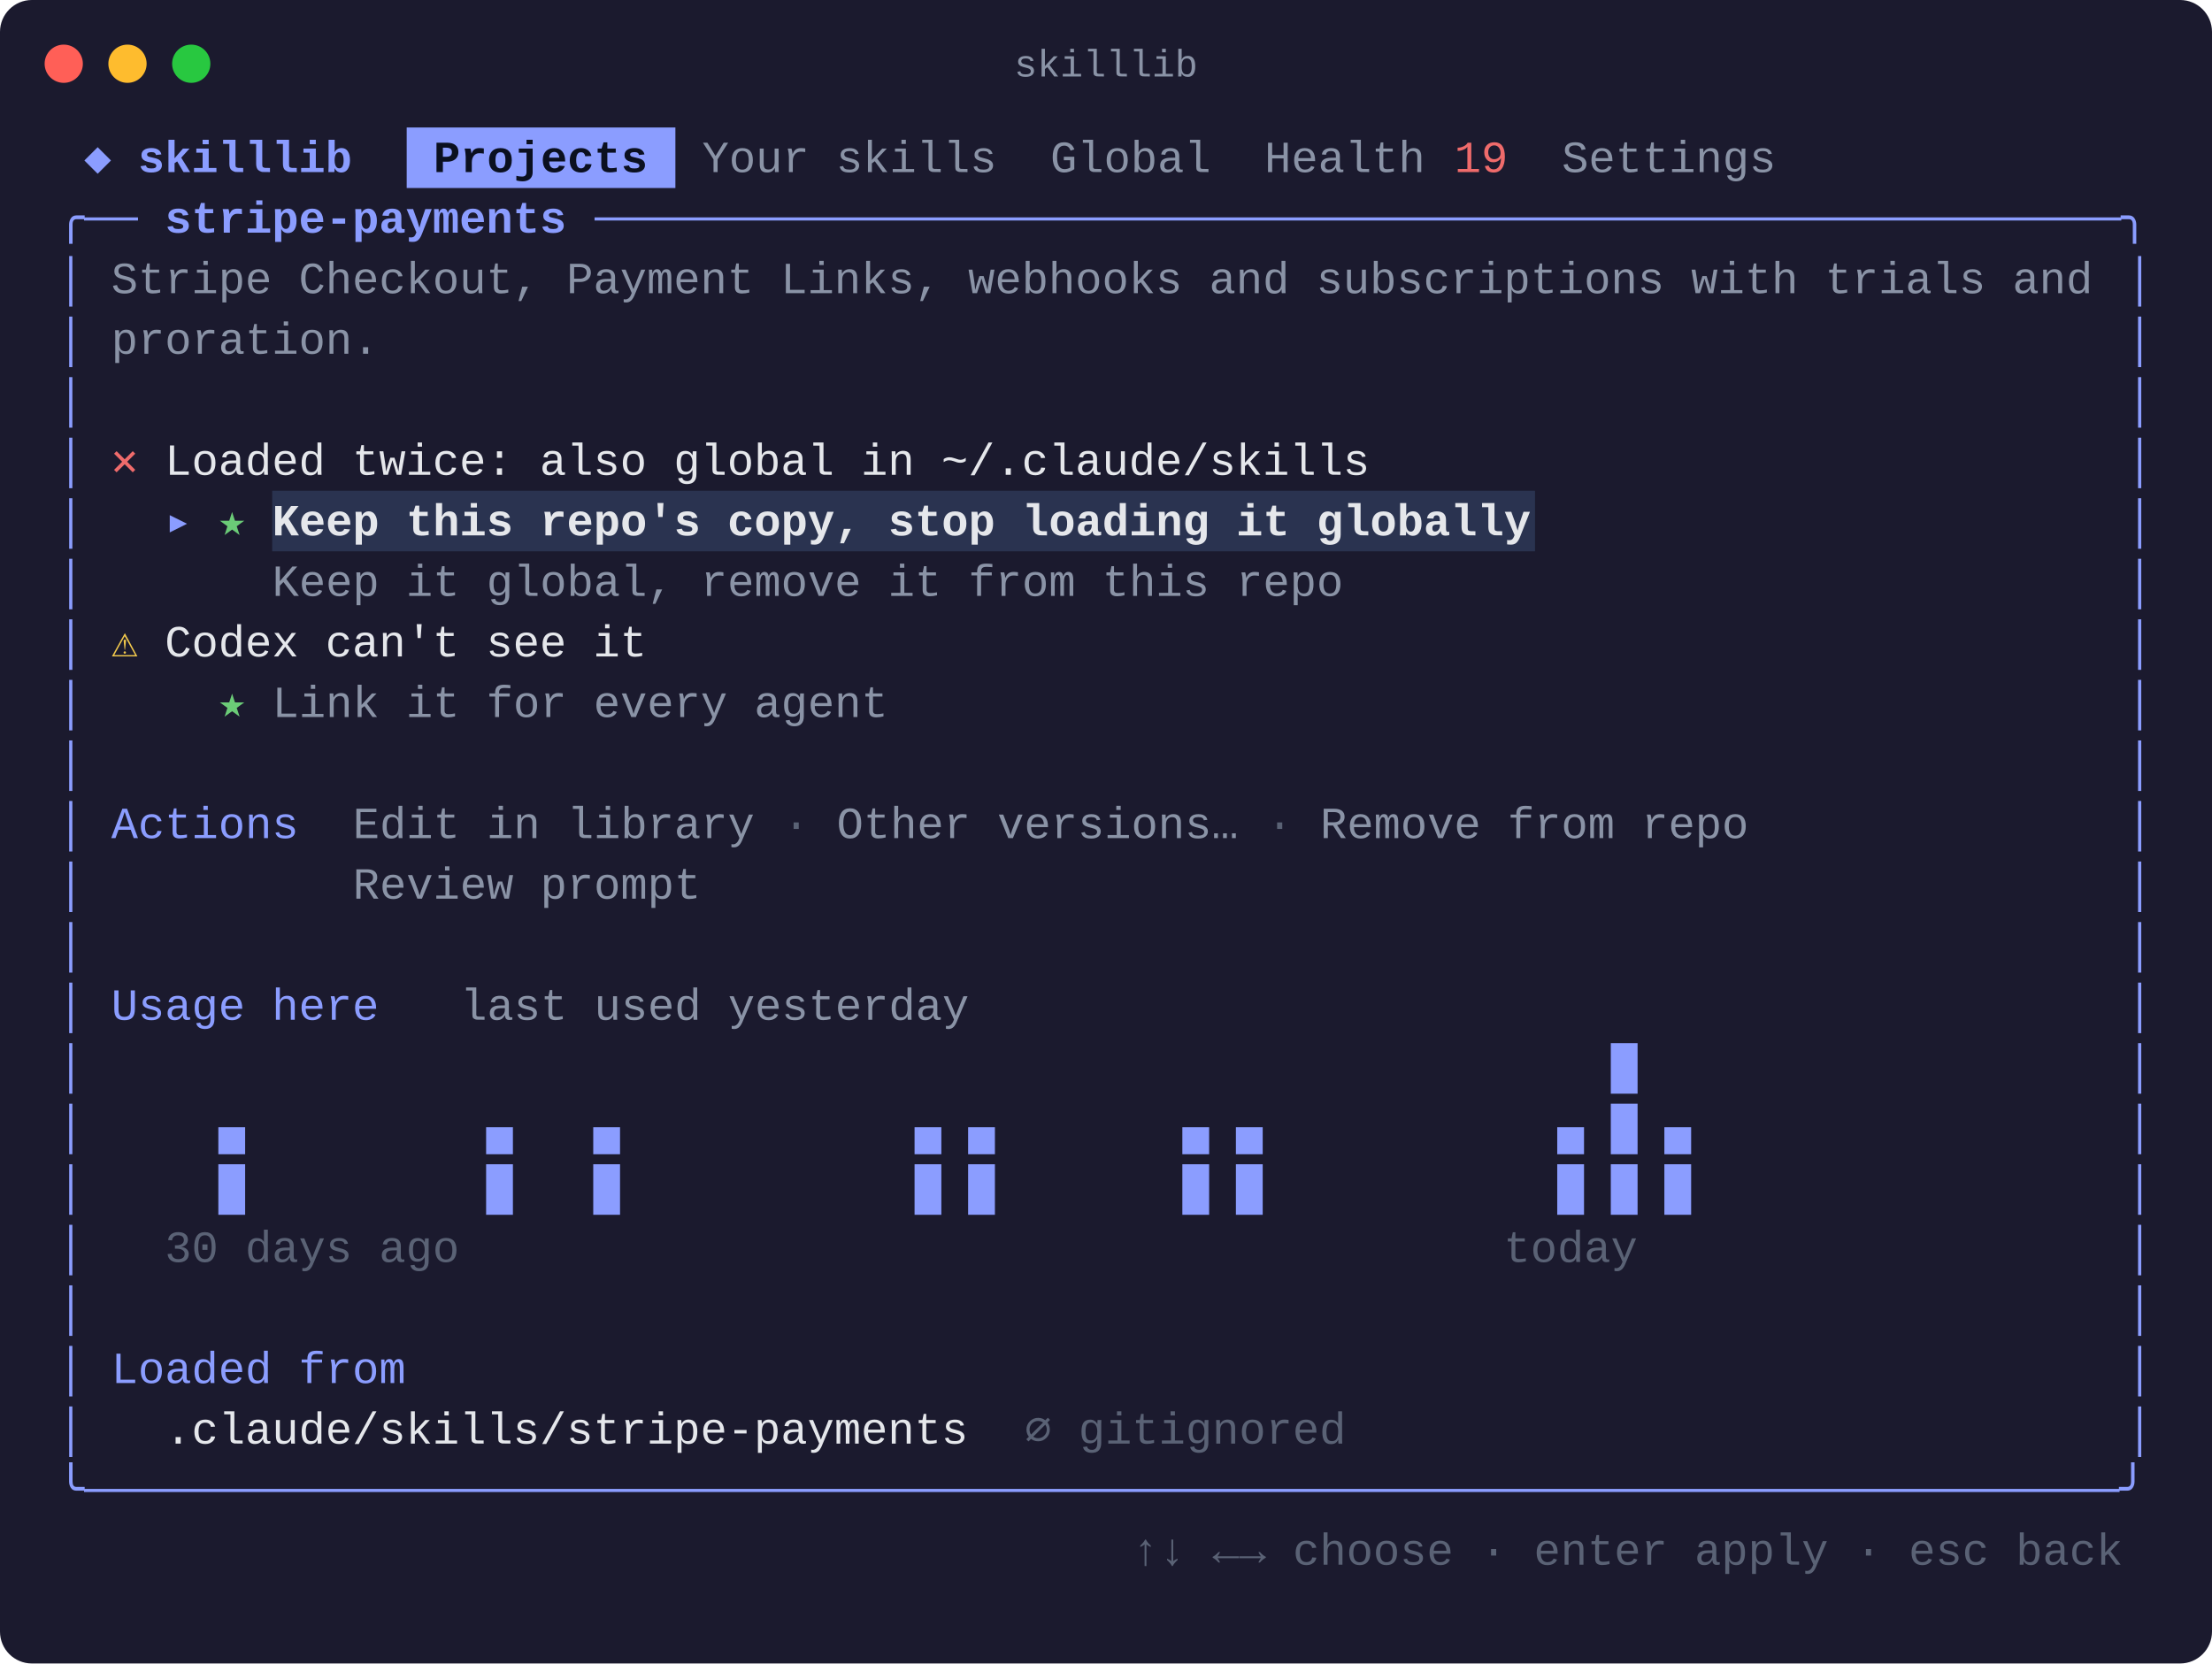
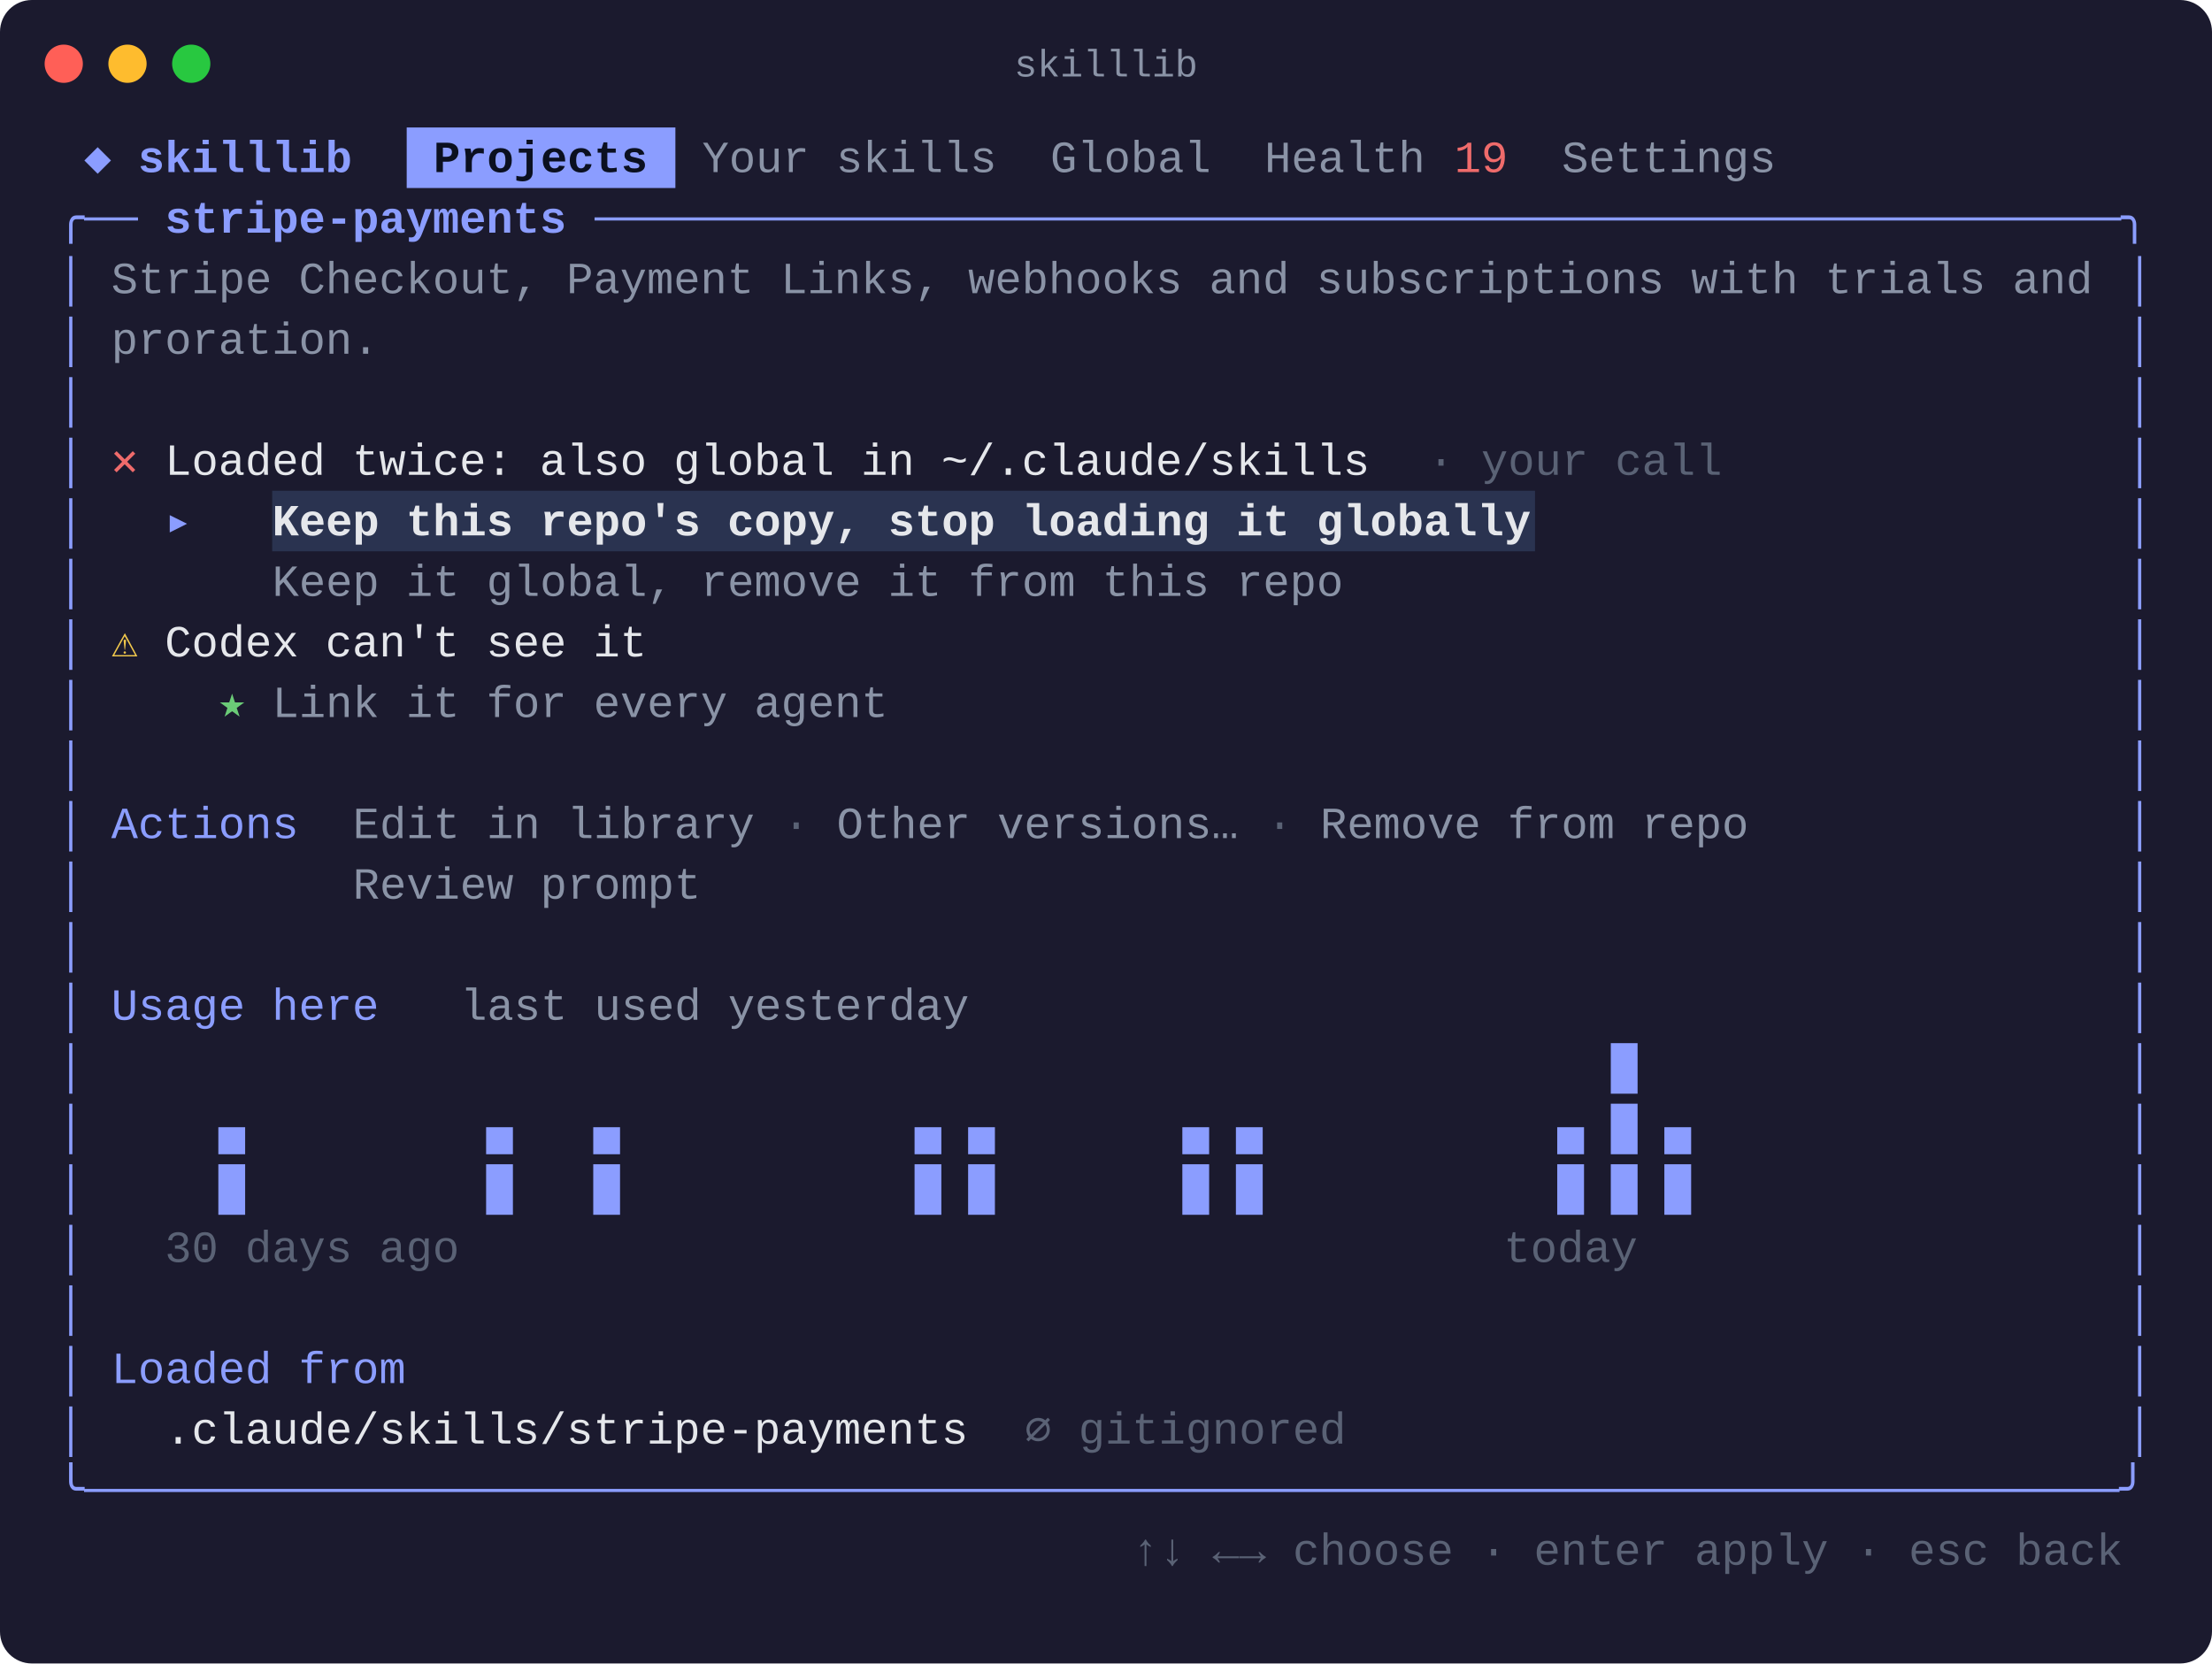
<svg xmlns="http://www.w3.org/2000/svg" width="694" height="522" viewBox="0 0 694 522" font-family="SFMono-Regular, Menlo, Consolas, 'Liberation Mono', monospace" font-size="14">
  <rect width="694" height="522" rx="10" fill="#1b1a2e" />
  <circle cx="20" cy="20" r="6" fill="#ff5f57" />
  <circle cx="40" cy="20" r="6" fill="#febc2e" />
  <circle cx="60" cy="20" r="6" fill="#28c840" />
  <text x="347" y="24" fill="#8a93a6" font-size="12" text-anchor="middle">skilllib</text>
  <text x="18.0" y="54.0" fill="#8b9dff" font-weight="bold" xml:space="preserve" textLength="109.6" lengthAdjust="spacingAndGlyphs"> ◆ skilllib  </text>
  <rect x="127.6" y="40.0" width="84.3" height="19" fill="#8b9dff" />
  <text x="127.6" y="54.0" fill="#0b1020" font-weight="bold" xml:space="preserve" textLength="84.3" lengthAdjust="spacingAndGlyphs"> Projects </text>
  <text x="211.9" y="54.0" fill="#8a93a6" xml:space="preserve" textLength="236.0" lengthAdjust="spacingAndGlyphs"> Your skills  Global  Health</text>
  <text x="447.9" y="54.0" fill="#ef6b6b" xml:space="preserve" textLength="25.3" lengthAdjust="spacingAndGlyphs"> 19</text>
  <text x="473.2" y="54.0" fill="#8a93a6" xml:space="preserve" textLength="92.7" lengthAdjust="spacingAndGlyphs">  Settings </text>
  <text x="18.0" y="73.0" fill="#8b9dff" xml:space="preserve" textLength="25.3" lengthAdjust="spacingAndGlyphs">╭──</text>
  <text x="43.3" y="73.0" fill="#8b9dff" font-weight="bold" xml:space="preserve" textLength="143.3" lengthAdjust="spacingAndGlyphs"> stripe-payments </text>
  <text x="186.6" y="73.0" fill="#8b9dff" xml:space="preserve" textLength="488.9" lengthAdjust="spacingAndGlyphs">─────────────────────────────────────────────────────────╮</text>
  <text x="18.0" y="92.0" fill="#8b9dff" xml:space="preserve" textLength="8.4" lengthAdjust="spacingAndGlyphs">│</text>
  <text x="34.9" y="92.0" fill="#8a93a6" xml:space="preserve" textLength="623.8" lengthAdjust="spacingAndGlyphs">Stripe Checkout, Payment Links, webhooks and subscriptions with trials and</text>
  <text x="667.1" y="92.0" fill="#8b9dff" xml:space="preserve" textLength="8.4" lengthAdjust="spacingAndGlyphs">│</text>
  <text x="18.0" y="111.0" fill="#8b9dff" xml:space="preserve" textLength="8.4" lengthAdjust="spacingAndGlyphs">│</text>
  <text x="34.9" y="111.0" fill="#8a93a6" xml:space="preserve" textLength="84.3" lengthAdjust="spacingAndGlyphs">proration.</text>
  <text x="667.1" y="111.0" fill="#8b9dff" xml:space="preserve" textLength="8.4" lengthAdjust="spacingAndGlyphs">│</text>
  <text x="18.0" y="130.0" fill="#8b9dff" xml:space="preserve" textLength="8.4" lengthAdjust="spacingAndGlyphs">│</text>
  <text x="667.1" y="130.0" fill="#8b9dff" xml:space="preserve" textLength="8.4" lengthAdjust="spacingAndGlyphs">│</text>
  <text x="18.0" y="149.0" fill="#8b9dff" xml:space="preserve" textLength="8.4" lengthAdjust="spacingAndGlyphs">│</text>
  <text x="34.9" y="149.0" fill="#ef6b6b" xml:space="preserve" textLength="16.9" lengthAdjust="spacingAndGlyphs">✕ </text>
  <text x="51.7" y="149.0" fill="#e5e7eb" xml:space="preserve" textLength="379.3" lengthAdjust="spacingAndGlyphs">Loaded twice: also global in ~/.claude/skills</text>
+   <text x="431.1" y="149.0" fill="#5a6275" xml:space="preserve" textLength="109.6" lengthAdjust="spacingAndGlyphs">  · your call</text>
  <text x="667.1" y="149.0" fill="#8b9dff" xml:space="preserve" textLength="8.4" lengthAdjust="spacingAndGlyphs">│</text>
  <text x="18.0" y="168.0" fill="#8b9dff" xml:space="preserve" textLength="8.4" lengthAdjust="spacingAndGlyphs">│</text>
  <text x="34.9" y="168.0" fill="#8b9dff" xml:space="preserve" textLength="33.7" lengthAdjust="spacingAndGlyphs">  ▸ </text>
-   <text x="68.6" y="168.0" fill="#6bcb77" xml:space="preserve" textLength="16.9" lengthAdjust="spacingAndGlyphs">★ </text>
  <rect x="85.4" y="154.0" width="396.2" height="19" fill="#2a3350" />
  <text x="85.4" y="168.0" fill="#e5e7eb" font-weight="bold" xml:space="preserve" textLength="396.2" lengthAdjust="spacingAndGlyphs">Keep this repo's copy, stop loading it globally</text>
  <text x="667.1" y="168.0" fill="#8b9dff" xml:space="preserve" textLength="8.4" lengthAdjust="spacingAndGlyphs">│</text>
  <text x="18.0" y="187.0" fill="#8b9dff" xml:space="preserve" textLength="8.4" lengthAdjust="spacingAndGlyphs">│</text>
  <text x="85.4" y="187.0" fill="#8a93a6" xml:space="preserve" textLength="337.2" lengthAdjust="spacingAndGlyphs">Keep it global, remove it from this repo</text>
  <text x="667.1" y="187.0" fill="#8b9dff" xml:space="preserve" textLength="8.4" lengthAdjust="spacingAndGlyphs">│</text>
  <text x="18.0" y="206.0" fill="#8b9dff" xml:space="preserve" textLength="8.4" lengthAdjust="spacingAndGlyphs">│</text>
  <text x="34.9" y="206.0" fill="#f2c94c" xml:space="preserve" textLength="16.9" lengthAdjust="spacingAndGlyphs">⚠ </text>
  <text x="51.7" y="206.0" fill="#e5e7eb" xml:space="preserve" textLength="151.7" lengthAdjust="spacingAndGlyphs">Codex can't see it</text>
  <text x="667.1" y="206.0" fill="#8b9dff" xml:space="preserve" textLength="8.4" lengthAdjust="spacingAndGlyphs">│</text>
  <text x="18.0" y="225.0" fill="#8b9dff" xml:space="preserve" textLength="8.4" lengthAdjust="spacingAndGlyphs">│</text>
  <text x="68.6" y="225.0" fill="#6bcb77" xml:space="preserve" textLength="16.9" lengthAdjust="spacingAndGlyphs">★ </text>
  <text x="85.4" y="225.0" fill="#8a93a6" xml:space="preserve" textLength="193.9" lengthAdjust="spacingAndGlyphs">Link it for every agent</text>
  <text x="667.1" y="225.0" fill="#8b9dff" xml:space="preserve" textLength="8.4" lengthAdjust="spacingAndGlyphs">│</text>
  <text x="18.0" y="244.0" fill="#8b9dff" xml:space="preserve" textLength="8.4" lengthAdjust="spacingAndGlyphs">│</text>
  <text x="667.1" y="244.0" fill="#8b9dff" xml:space="preserve" textLength="8.4" lengthAdjust="spacingAndGlyphs">│</text>
  <text x="18.0" y="263.0" fill="#8b9dff" xml:space="preserve" textLength="8.4" lengthAdjust="spacingAndGlyphs">│</text>
  <text x="34.9" y="263.0" fill="#8b9dff" xml:space="preserve" textLength="75.9" lengthAdjust="spacingAndGlyphs">Actions  </text>
  <text x="110.7" y="263.0" fill="#8a93a6" xml:space="preserve" textLength="126.4" lengthAdjust="spacingAndGlyphs">Edit in library</text>
  <text x="237.2" y="263.0" fill="#5a6275" xml:space="preserve" textLength="25.3" lengthAdjust="spacingAndGlyphs"> · </text>
  <text x="262.5" y="263.0" fill="#8a93a6" xml:space="preserve" textLength="126.4" lengthAdjust="spacingAndGlyphs">Other versions…</text>
  <text x="388.9" y="263.0" fill="#5a6275" xml:space="preserve" textLength="25.3" lengthAdjust="spacingAndGlyphs"> · </text>
  <text x="414.2" y="263.0" fill="#8a93a6" xml:space="preserve" textLength="134.9" lengthAdjust="spacingAndGlyphs">Remove from repo</text>
  <text x="667.1" y="263.0" fill="#8b9dff" xml:space="preserve" textLength="8.4" lengthAdjust="spacingAndGlyphs">│</text>
  <text x="18.0" y="282.0" fill="#8b9dff" xml:space="preserve" textLength="8.4" lengthAdjust="spacingAndGlyphs">│</text>
  <text x="110.7" y="282.0" fill="#8a93a6" xml:space="preserve" textLength="109.6" lengthAdjust="spacingAndGlyphs">Review prompt</text>
  <text x="667.1" y="282.0" fill="#8b9dff" xml:space="preserve" textLength="8.4" lengthAdjust="spacingAndGlyphs">│</text>
  <text x="18.0" y="301.0" fill="#8b9dff" xml:space="preserve" textLength="8.4" lengthAdjust="spacingAndGlyphs">│</text>
  <text x="667.1" y="301.0" fill="#8b9dff" xml:space="preserve" textLength="8.4" lengthAdjust="spacingAndGlyphs">│</text>
  <text x="18.0" y="320.0" fill="#8b9dff" xml:space="preserve" textLength="8.4" lengthAdjust="spacingAndGlyphs">│</text>
  <text x="34.9" y="320.0" fill="#8b9dff" xml:space="preserve" textLength="84.3" lengthAdjust="spacingAndGlyphs">Usage here</text>
  <text x="119.2" y="320.0" fill="#8a93a6" xml:space="preserve" textLength="185.5" lengthAdjust="spacingAndGlyphs">   last used yesterday</text>
  <text x="667.1" y="320.0" fill="#8b9dff" xml:space="preserve" textLength="8.4" lengthAdjust="spacingAndGlyphs">│</text>
  <text x="18.0" y="339.0" fill="#8b9dff" xml:space="preserve" textLength="8.4" lengthAdjust="spacingAndGlyphs">│</text>
  <text x="34.9" y="339.0" fill="#8b9dff" xml:space="preserve" textLength="522.7" lengthAdjust="spacingAndGlyphs">                                                        █     </text>
  <text x="667.1" y="339.0" fill="#8b9dff" xml:space="preserve" textLength="8.4" lengthAdjust="spacingAndGlyphs">│</text>
  <text x="18.0" y="358.0" fill="#8b9dff" xml:space="preserve" textLength="8.4" lengthAdjust="spacingAndGlyphs">│</text>
  <text x="34.9" y="358.0" fill="#8b9dff" xml:space="preserve" textLength="522.7" lengthAdjust="spacingAndGlyphs">    ▄         ▄   ▄           ▄ ▄       ▄ ▄           ▄ █ ▄   </text>
  <text x="667.1" y="358.0" fill="#8b9dff" xml:space="preserve" textLength="8.4" lengthAdjust="spacingAndGlyphs">│</text>
  <text x="18.0" y="377.0" fill="#8b9dff" xml:space="preserve" textLength="8.4" lengthAdjust="spacingAndGlyphs">│</text>
  <text x="34.9" y="377.0" fill="#8b9dff" xml:space="preserve" textLength="522.7" lengthAdjust="spacingAndGlyphs">    █         █   █           █ █       █ █           █ █ █   </text>
  <text x="667.1" y="377.0" fill="#8b9dff" xml:space="preserve" textLength="8.4" lengthAdjust="spacingAndGlyphs">│</text>
  <text x="18.0" y="396.0" fill="#8b9dff" xml:space="preserve" textLength="8.4" lengthAdjust="spacingAndGlyphs">│</text>
  <text x="34.9" y="396.0" fill="#5a6275" xml:space="preserve" textLength="480.5" lengthAdjust="spacingAndGlyphs">  30 days ago                                       today</text>
  <text x="667.1" y="396.0" fill="#8b9dff" xml:space="preserve" textLength="8.4" lengthAdjust="spacingAndGlyphs">│</text>
  <text x="18.0" y="415.0" fill="#8b9dff" xml:space="preserve" textLength="8.4" lengthAdjust="spacingAndGlyphs">│</text>
  <text x="667.1" y="415.0" fill="#8b9dff" xml:space="preserve" textLength="8.4" lengthAdjust="spacingAndGlyphs">│</text>
  <text x="18.0" y="434.0" fill="#8b9dff" xml:space="preserve" textLength="8.4" lengthAdjust="spacingAndGlyphs">│</text>
  <text x="34.9" y="434.0" fill="#8b9dff" xml:space="preserve" textLength="92.7" lengthAdjust="spacingAndGlyphs">Loaded from</text>
  <text x="667.1" y="434.0" fill="#8b9dff" xml:space="preserve" textLength="8.4" lengthAdjust="spacingAndGlyphs">│</text>
  <text x="18.0" y="453.0" fill="#8b9dff" xml:space="preserve" textLength="8.4" lengthAdjust="spacingAndGlyphs">│</text>
  <text x="51.7" y="453.0" fill="#e5e7eb" xml:space="preserve" textLength="269.8" lengthAdjust="spacingAndGlyphs">.claude/skills/stripe-payments  </text>
  <text x="321.5" y="453.0" fill="#5a6275" xml:space="preserve" textLength="101.2" lengthAdjust="spacingAndGlyphs">∅ gitignored</text>
  <text x="667.1" y="453.0" fill="#8b9dff" xml:space="preserve" textLength="8.4" lengthAdjust="spacingAndGlyphs">│</text>
  <text x="18.0" y="472.0" fill="#8b9dff" xml:space="preserve" textLength="657.5" lengthAdjust="spacingAndGlyphs">╰────────────────────────────────────────────────────────────────────────────╯</text>
  <text x="355.2" y="491.0" fill="#5a6275" xml:space="preserve" textLength="320.3" lengthAdjust="spacingAndGlyphs">↑↓ ←→ choose · enter apply · esc back </text>
</svg>
